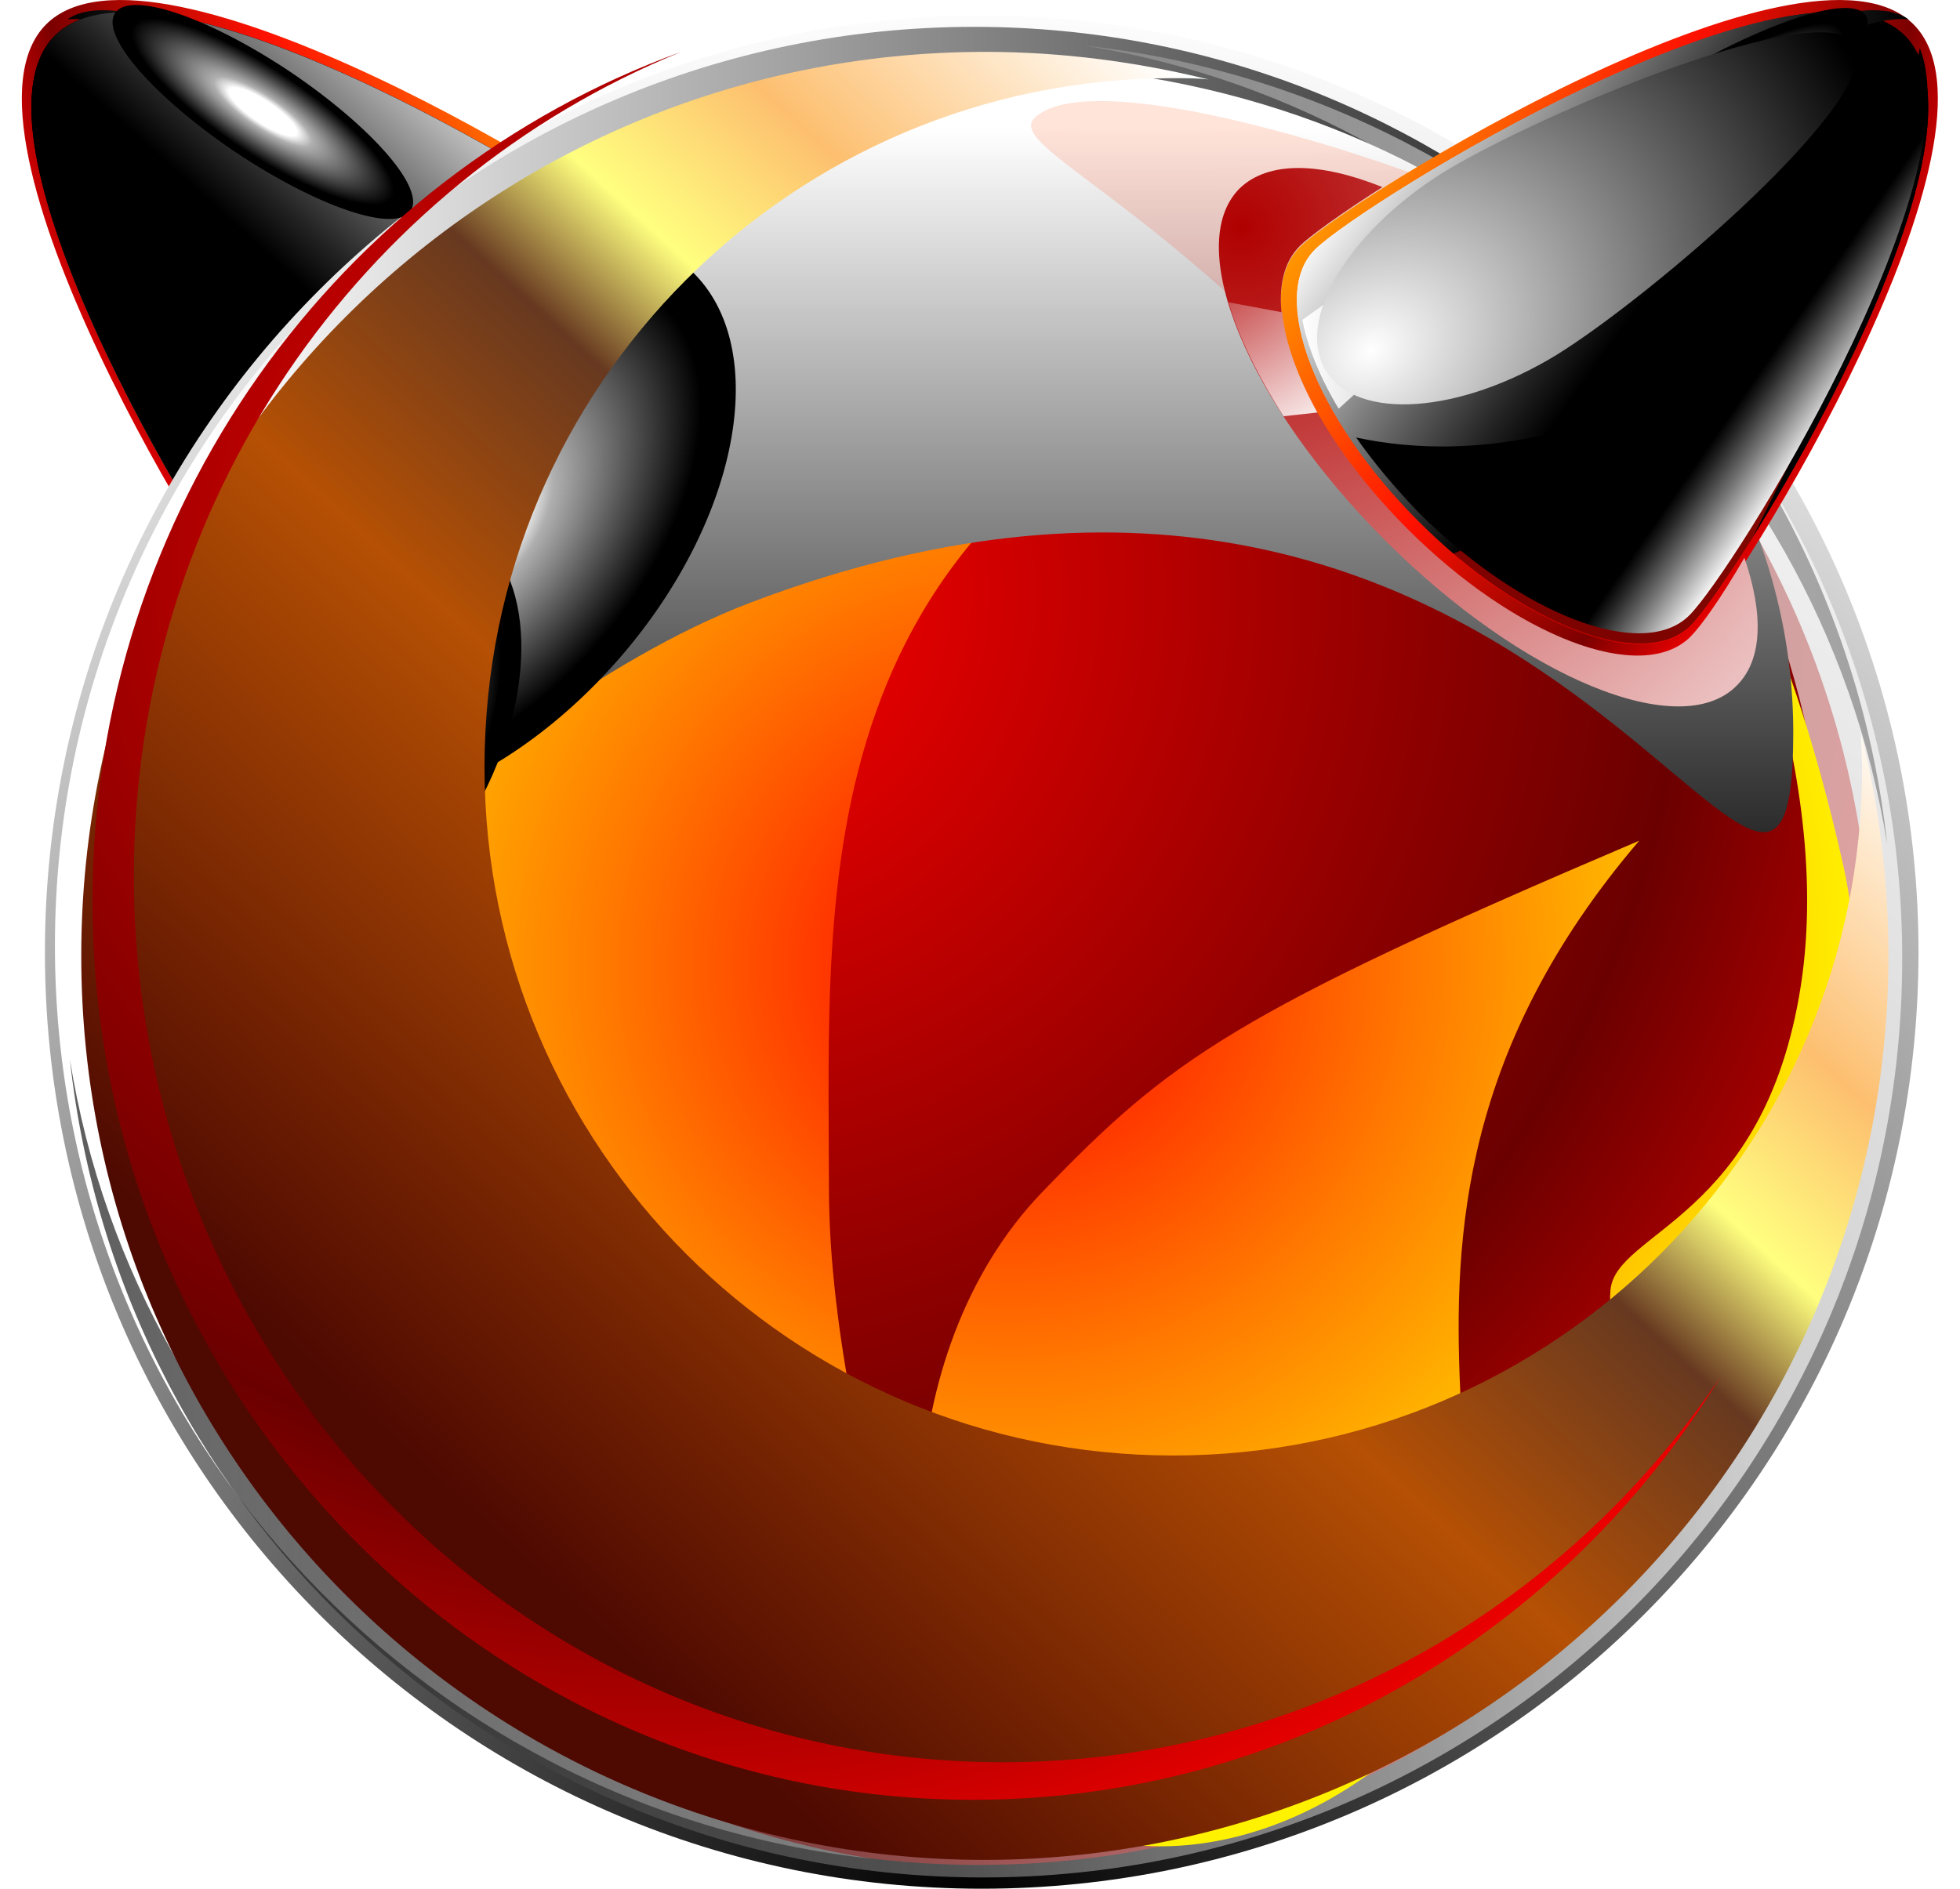
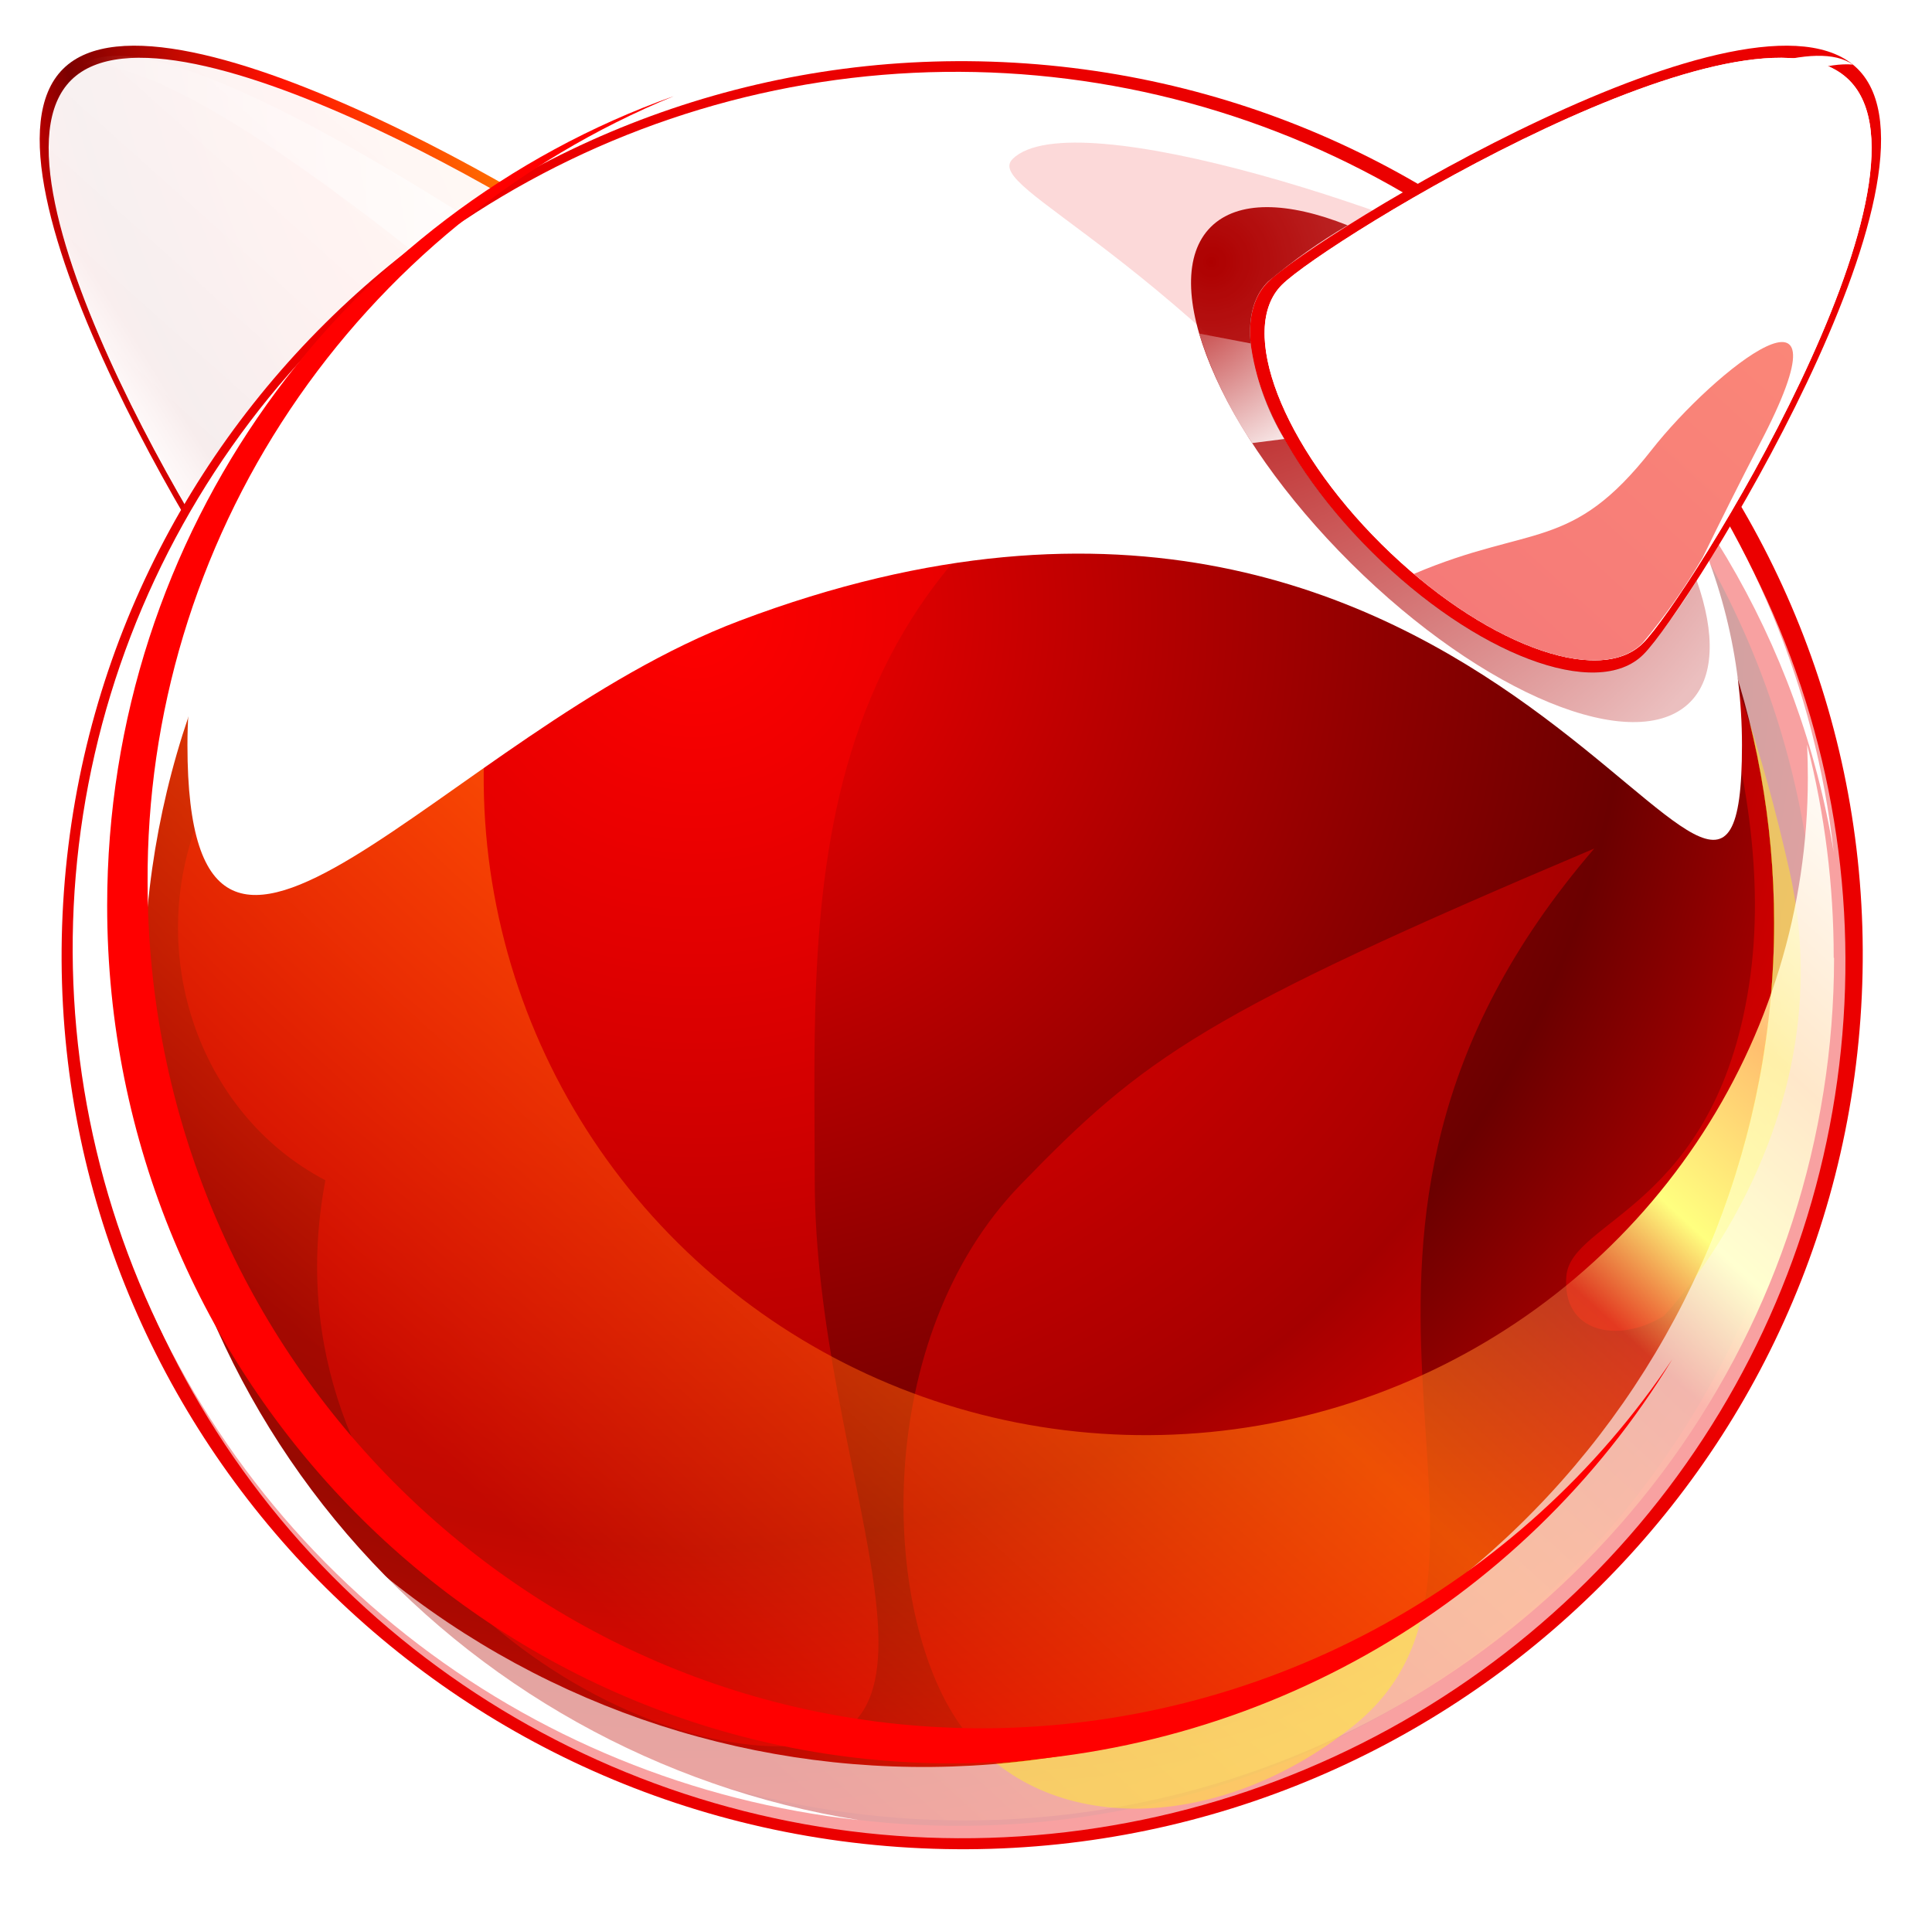
- <svg xmlns="http://www.w3.org/2000/svg" xmlns:xlink="http://www.w3.org/1999/xlink" width="83" height="80" fill="none">
-   <path d="M1.955 1.031c-4.561 4.561 7.372 23.919 9.44 25.987s7.425 0 11.986-4.561 6.629-9.917 4.561-11.986C25.927 8.403 6.516-3.53 1.955 1.031z" fill="url(#B)" />
-   <path d="M26.988 17.312C18.396 9.569 7.153.447 2.857.818 6.039-1.409 18.608 6.44 28.526 13.547c-.265 1.114-.796 2.44-1.538 3.765z" fill="url(#C)" />
-   <use xlink:href="#b" fill="url(#D)" />
-   <use xlink:href="#b" fill="url(#D)" />
-   <use xlink:href="#b" fill="url(#E)" />
-   <path d="M41.573 80c21.909 0 39.67-17.761 39.67-39.67S63.482.659 41.573.659 1.902 18.42 1.902 40.33 19.663 80 41.573 80z" fill="url(#F)" />
-   <path d="M79.227 41.231c0 20.843-16.918 37.761-37.761 37.761S3.705 62.074 3.705 41.231 20.624 3.47 41.466 3.47c20.843-.053 37.761 16.865 37.761 37.761z" fill="url(#G)" />
-   <path d="M5.509 41.762c0-20.684 16.759-37.443 37.443-37.443 18.668 0 34.102 13.63 36.966 31.45C77.796 16.305 61.302 1.137 41.254 1.137c-21.479 0-38.928 17.449-38.928 38.928 0 20.047 15.168 36.541 34.579 38.663C19.139 75.863 5.509 60.43 5.509 41.762z" fill="url(#H)" />
-   <path opacity=".63" d="M77.371 38.898c0 20.684-16.759 37.443-37.443 37.443-18.668 0-34.102-13.63-36.966-31.45 2.121 19.464 18.615 34.632 38.663 34.632 21.479 0 38.928-17.395 38.928-38.928 0-20.047-15.168-36.541-34.632-38.663 17.82 2.864 31.45 18.35 31.45 36.966z" fill="url(#I)" />
-   <path d="M30.806 16.623c-.318 2.068 1.75 4.932 2.917 1.22 1.167-3.659 1.22-8.486 5.569-10.713 4.349-2.174 7.902-2.546 11.562-1.114 2.546.955 3.872 2.174 4.508 2.864C53.771 6.971 47.3.447 38.39 5.486c-10.342 5.834-7.213-1.326-8.22 6.629-1.061 8.008.636 4.508.636 4.508zm24.555-7.69c.265.318.371.477.371.477s-.106-.212-.371-.477zm-.424 5.144c-10.183-1.803-22.699 4.561-31.45 15.327 3.5-6.099.106-15.804-.265-14.797-5.091 14.638-13.047 14.532-15.115 19.199-2.705 6.152-.265 13.524 5.41 16.494-2.811 14.956 11.35 25.139 20.047 25.139 8.804 0 1.538-12.251 1.538-25.192 0-12.835-1.273-28.745 19.835-36.17zM78.061 36.67c-2.546-11.349-5.834-15.645-5.834-15.645s5.569 10.872 4.031 20.737-7.849 10.395-8.061 12.888 2.281 3.023 4.296 1.75c0-.053 8.061-8.38 5.569-19.729zm-8.645-1.061c-17.183 7.319-19.835 9.228-25.298 14.903-6.576 6.841-6.152 18.933-2.705 23.919s11.243 5.038 17.343.106c8.91-7.107-4.243-21.479 10.66-38.928z" fill="url(#J)" />
-   <path d="M75.939 31.049c0 15.645-10.289-18.403-44.178-5.516-12.941 4.932-24.29 21.161-24.29 5.516S22.798 2.728 41.732 2.728c18.88-.053 34.208 12.622 34.208 28.321z" fill="url(#K)" />
-   <path opacity=".15" d="M43.8 5.008c2.652-2.652 18.297 2.546 24.29 5.94 2.44 1.379 2.917 5.091 1.061 8.38-1.856 3.235-5.993 5.622-7.69 3.394C50.96 9.092 42.474 6.387 43.8 5.008z" fill="url(#L)" />
-   <path d="M81.031 1.031c4.561 4.561-7.372 23.919-9.44 25.987s-7.425 0-11.986-4.561-6.629-9.917-4.561-11.986S76.47-3.53 81.031 1.031z" fill="url(#M)" />
-   <use xlink:href="#c" fill="url(#N)" />
-   <use xlink:href="#c" fill="url(#N)" />
-   <path d="M56.688 17.312C65.226 9.516 76.47.447 80.819.818 77.636-1.409 65.067 6.44 55.15 13.547c.212 1.114.742 2.44 1.538 3.765z" fill="url(#O)" />
-   <path d="M71.59 26.965c-2.068 2.068-7.425 0-11.986-4.561s-6.629-9.917-4.561-11.986c.424-.424 1.75-1.379 3.5-2.493-2.652-1.061-4.826-1.114-6.046.053-2.44 2.44.371 9.122 6.152 14.903 5.834 5.834 12.516 8.592 14.903 6.152 1.114-1.114 1.114-3.076.318-5.41-1.008 1.75-1.856 2.917-2.281 3.341z" fill="url(#P)" />
-   <path d="M54.354 17.631l1.432-.159c-.849-1.538-1.379-3.023-1.485-4.243l-2.28-.424c.424 1.432 1.22 3.076 2.334 4.826z" fill="url(#Q)" />
-   <path opacity=".53" d="M71.962 17.949c-3.553 4.561-5.303 3.288-10.448 5.516 4.031 3.447 8.326 4.826 10.077 3.076.477-.477 1.485-1.856 2.652-3.818l2.493-5.038c4.296-8.326-2.015-3.288-4.773.265z" fill="url(#R)" />
-   <path d="M72.015 7.342c-4.455 2.758-8.539 4.19-9.175 3.182-.583-.955 2.546-3.978 7.001-6.682 4.455-2.758 8.539-4.19 9.175-3.182.583.955-2.546 3.925-7.001 6.682z" fill="url(#S)" />
-   <path d="M12.297 3.046c3.447 2.334 5.728 4.932 5.091 5.887s-3.925-.159-7.425-2.493C6.516 4.107 4.236 1.508 4.872.553s3.925.159 7.425 2.493z" fill="url(#T)" />
-   <path d="M26.245 27.866c-5.198 5.993-12.357 8.327-16.017 5.144-3.659-3.129-2.387-10.554 2.864-16.547 5.197-5.993 12.357-8.326 16.017-5.144 3.606 3.129 2.333 10.554-2.864 16.547z" fill="url(#U)" />
-   <path d="M20.411 33.753c-2.493 4.826-6.895 7.531-9.864 6.046-2.917-1.538-3.288-6.682-.796-11.509s6.895-7.531 9.812-6.046c3.023 1.485 3.341 6.682.849 11.509z" fill="url(#V)" />
-   <path d="M79.97 40.436c0-3.235-.424-6.417-1.167-9.44l.053 1.485c0 16.123-13.047 29.169-29.169 29.169S20.518 48.603 20.518 32.481 33.564 3.311 49.687 3.311c.477 0 1.008 0 1.485.053-3.023-.742-6.205-1.167-9.44-1.167-21.161 0-38.291 17.13-38.291 38.291S20.571 78.78 41.732 78.78C62.84 78.727 79.97 61.597 79.97 40.436z" fill="url(#W)" />
-   <mask id="A" mask-type="alpha" maskUnits="userSpaceOnUse" x="1" y="0" width="82" height="80">
-     <path d="M82.25.235H1.107v79.553H82.25V.235z" fill="url(#X)" />
-   </mask>
-   <g mask="url(#A)">
-     <path d="M42.474 74.643c-20.312 0-36.806-16.812-36.806-37.549 0-15.804 9.599-29.381 23.176-34.897C14.365 7.448 3.917 21.555 3.917 38.155c0 21.002 16.706 38.079 37.284 38.079 13.365 0 25.086-7.16 31.662-17.926-6.629 9.865-17.767 16.335-30.389 16.335z" fill="url(#Y)" />
-     <path d="M65.916 15.032c-4.084 2.493-8.432 2.811-9.758.689s.902-5.887 4.985-8.433c4.084-2.493 16.07-7.531 17.396-5.41 1.326 2.174-8.592 10.66-12.622 13.153z" fill="url(#Z)" />
-     <path d="M81.296 2.038c-.796 4.614-3.447 9.122-7.69 12.463-4.932 3.819-10.978 5.144-16.176 4.031.742 1.061 1.591 2.068 2.599 3.129 4.402 4.402 9.546 6.364 11.509 4.402 1.909-1.909 12.039-18.297 9.758-24.025z" fill="url(#a)" />
+ <svg xmlns="http://www.w3.org/2000/svg" width="90" height="89" viewBox="0 0 90 89" fill="none">
+   <path d="M2.939 3.209C-1.889 7.997 10.756 28.323 12.921 30.489C15.085 32.655 20.771 30.489 25.583 25.707C30.394 20.924 32.57 15.285 30.405 13.136C28.241 10.987 7.767 -1.584 2.939 3.209Z" fill="url(#paint0_radial)" />
+   <path style="mix-blend-mode:screen" d="M29.362 20.323C20.323 12.162 8.418 2.603 3.859 3.009C7.223 0.654 20.519 8.899 31.005 16.37C30.676 17.767 30.121 19.102 29.362 20.323Z" fill="url(#paint1_linear)" />
+   <path style="mix-blend-mode:screen" d="M3.315 3.732C-1.328 8.342 10.835 27.889 12.915 29.96C14.995 32.031 20.452 29.96 25.095 25.356C29.738 20.752 31.824 15.335 29.732 13.264C27.641 11.193 7.958 -0.877 3.315 3.732Z" fill="url(#paint2_linear)" />
+   <path style="mix-blend-mode:screen" d="M3.315 3.732C-1.328 8.342 10.835 27.889 12.915 29.96C14.995 32.031 20.452 29.96 25.095 25.356C29.738 20.752 31.824 15.335 29.732 13.264C27.641 11.193 7.958 -0.877 3.315 3.732Z" fill="url(#paint3_linear)" />
+   <path style="mix-blend-mode:screen" d="M3.315 3.732C-1.328 8.342 10.835 27.889 12.915 29.96C14.995 32.031 20.452 29.96 25.095 25.356C29.738 20.752 31.824 15.335 29.732 13.264C27.641 11.193 7.958 -0.877 3.315 3.732Z" fill="url(#paint4_linear)" />
+   <path d="M86.667 47.456C88.311 24.512 70.909 4.589 47.799 2.956C24.689 1.323 4.622 18.6 2.977 41.544C1.333 64.488 18.735 84.411 41.845 86.044C64.955 87.677 85.022 70.4 86.667 47.456Z" fill="url(#paint5_radial)" />
+   <path d="M84.62 45.415C84.616 53.259 82.27 60.925 77.879 67.445C73.487 73.965 67.247 79.046 59.947 82.046C52.647 85.045 44.615 85.828 36.867 84.296C29.119 82.763 22.003 78.985 16.417 73.437C10.832 67.89 7.029 60.823 5.489 53.13C3.949 45.437 4.741 37.463 7.765 30.217C10.789 22.97 15.91 16.777 22.479 12.42C29.048 8.062 36.771 5.737 44.671 5.737C49.919 5.736 55.115 6.762 59.964 8.756C64.812 10.75 69.217 13.673 72.927 17.358C76.636 21.043 79.579 25.417 81.585 30.231C83.591 35.045 84.623 40.205 84.62 45.415Z" fill="url(#paint6_radial)" />
+   <path style="mix-blend-mode:screen" d="M6.702 45.983C6.695 36.093 10.441 26.564 17.193 19.294C23.946 12.024 33.21 7.547 43.138 6.754C53.067 5.961 62.932 8.911 70.769 15.017C78.605 21.122 83.836 29.934 85.421 39.697C84.568 32.048 81.556 24.794 76.732 18.771C71.908 12.748 65.468 8.2 58.154 5.651C50.84 3.102 42.95 2.657 35.392 4.366C27.835 6.075 20.917 9.868 15.436 15.31C9.955 20.751 6.134 27.619 4.413 35.123C2.691 42.626 3.14 50.46 5.707 57.721C8.274 64.982 12.855 71.376 18.922 76.165C24.989 80.955 32.296 83.945 40 84.792C30.712 83.301 22.262 78.578 16.162 71.467C10.061 64.357 6.708 55.323 6.702 45.983Z" fill="url(#paint7_linear)" />
+   <path style="mix-blend-mode:screen" opacity="0.63" d="M82.646 42.988C82.645 52.873 78.896 62.395 72.143 69.66C65.391 76.925 56.131 81.399 46.206 82.192C36.282 82.985 26.42 80.039 18.585 73.94C10.749 67.841 5.514 59.037 3.921 49.279C4.773 56.928 7.785 64.182 12.608 70.207C17.431 76.231 23.871 80.78 31.184 83.331C38.498 85.881 46.388 86.328 53.947 84.621C61.505 82.914 68.424 79.122 73.907 73.682C79.39 68.242 83.213 61.375 84.937 53.872C86.661 46.369 86.216 38.535 83.652 31.272C81.088 24.01 76.509 17.614 70.444 12.821C64.379 8.029 57.074 5.035 49.37 4.184C58.653 5.679 67.097 10.404 73.192 17.513C79.289 24.622 82.639 33.651 82.646 42.988Z" fill="url(#paint8_linear)" />
+   <g style="mix-blend-mode:soft-light">
+     <path style="mix-blend-mode:soft-light" d="M33.416 19.605C33.091 21.765 35.261 24.76 36.495 20.908C37.729 17.055 37.779 12 42.389 9.684C46.998 7.368 50.716 7.023 54.619 8.515C56.415 9.134 58.044 10.155 59.38 11.499C57.697 9.511 50.856 2.641 41.435 7.914C30.489 14.038 33.787 6.511 32.716 14.878C31.645 23.246 33.416 19.605 33.416 19.605ZM59.38 11.499C59.649 11.816 59.795 12.017 59.795 12.017C59.672 11.833 59.533 11.659 59.38 11.499ZM83.369 40.61C80.7 28.674 77.201 24.165 77.201 24.165C77.201 24.165 83.077 35.572 81.474 45.916C79.87 56.26 73.191 56.817 72.967 59.45C72.743 62.084 75.373 62.629 77.509 61.304C77.492 61.304 86.038 52.547 83.369 40.61ZM74.268 39.53C56.094 47.224 53.312 49.234 47.548 55.186C40.6 62.345 41.032 75.067 44.688 80.3C48.344 85.533 56.565 85.589 63.041 80.406C72.406 72.906 58.499 57.836 74.268 39.53ZM58.948 16.922C48.187 15.001 34.964 21.704 25.706 33.028C29.413 26.637 25.813 16.426 25.431 17.506C20.026 32.855 11.626 32.749 9.461 37.654C6.607 44.135 9.158 51.851 15.158 54.985C12.181 70.691 27.13 81.358 36.327 81.358C45.613 81.358 37.953 68.486 37.953 54.941C37.953 41.395 36.607 24.694 58.948 16.922Z" fill="url(#paint9_radial)" />
  </g>
+   <path style="mix-blend-mode:screen" d="M81.148 34.715C81.148 51.144 70.258 15.391 34.454 28.919C20.738 34.102 8.732 51.144 8.732 34.715C8.732 18.286 24.944 4.958 44.929 4.958C64.914 4.958 81.148 18.28 81.148 34.715Z" fill="url(#paint10_linear)" />
+   <path opacity="0.15" d="M47.172 7.407C49.976 4.623 66.524 10.091 72.871 13.62C75.44 15.051 75.95 18.987 73.993 22.4C72.036 25.813 67.64 28.301 65.84 25.985C54.759 11.677 45.736 8.821 47.172 7.407Z" fill="url(#paint11_radial)" />
+   <path d="M86.537 3.209C91.365 7.997 78.72 28.323 76.556 30.489C74.391 32.655 68.705 30.489 63.894 25.707C59.083 20.924 56.907 15.285 59.071 13.136C61.236 10.987 81.709 -1.584 86.537 3.209Z" fill="url(#paint12_radial)" />
+   <path style="mix-blend-mode:screen" d="M86.139 3.732C90.782 8.342 78.625 27.889 76.539 29.96C74.453 32.031 69.002 29.96 64.359 25.356C59.716 20.752 57.63 15.335 59.722 13.264C61.813 11.193 81.496 -0.877 86.139 3.732Z" fill="url(#paint13_linear)" />
+   <path style="mix-blend-mode:screen" d="M86.139 3.732C90.782 8.342 78.625 27.889 76.539 29.96C74.453 32.031 69.002 29.96 64.359 25.356C59.716 20.752 57.63 15.335 59.722 13.264C61.813 11.193 81.496 -0.877 86.139 3.732Z" fill="url(#paint14_linear)" />
+   <path style="mix-blend-mode:screen" d="M60.815 20.323C69.849 12.162 81.754 2.603 86.313 3.009C82.977 0.654 69.653 8.899 59.172 16.37C59.499 17.768 60.054 19.104 60.815 20.323Z" fill="url(#paint15_linear)" />
+   <path style="mix-blend-mode:multiply" d="M76.556 30.472C74.391 32.621 68.705 30.472 63.894 25.69C59.083 20.908 56.907 15.268 59.071 13.119C60.231 12.143 61.471 11.266 62.778 10.497C59.974 9.383 57.664 9.328 56.408 10.569C53.851 13.108 56.778 20.123 62.935 26.241C69.092 32.36 76.163 35.26 78.72 32.721C79.875 31.575 79.909 29.515 79.04 27.043C78.307 28.251 77.476 29.398 76.556 30.472Z" fill="url(#paint16_radial)" />
+   <path d="M58.331 20.641L59.828 20.451C59.008 19.087 58.474 17.572 58.258 15.998L55.864 15.541C56.435 17.35 57.266 19.067 58.331 20.641Z" fill="url(#paint17_radial)" />
+   <path style="mix-blend-mode:multiply" opacity="0.53" d="M76.937 20.963C73.197 25.735 71.329 24.41 65.862 26.737C70.124 30.355 74.677 31.808 76.516 29.96C77.56 28.708 78.498 27.373 79.32 25.968C80.161 24.242 81.053 22.461 81.967 20.696C86.554 11.944 79.859 17.233 76.937 20.963Z" fill="url(#paint18_linear)" />
+   <path style="mix-blend-mode:screen" d="M76.971 9.845C72.255 12.718 67.92 14.221 67.292 13.186C66.664 12.15 69.984 9.021 74.7 6.149C79.415 3.276 83.75 1.767 84.378 2.781C85.006 3.794 81.686 6.973 76.971 9.845Z" fill="url(#paint19_radial)" />
+   <path style="mix-blend-mode:screen" d="M13.829 5.319C17.486 7.747 19.908 10.519 19.241 11.51C18.573 12.501 15.069 11.332 11.418 8.899C7.768 6.466 5.34 3.694 6.007 2.708C6.674 1.723 10.162 2.886 13.829 5.319Z" fill="url(#paint20_radial)" />
+   <path style="mix-blend-mode:screen" d="M28.6 31.413C23.099 37.715 15.523 40.137 11.676 36.825C7.829 33.512 9.175 25.724 14.676 19.427C20.177 13.13 27.758 10.709 31.6 14.021C35.441 17.334 34.101 25.117 28.6 31.413Z" fill="url(#paint21_radial)" />
+   <path style="mix-blend-mode:screen" d="M22.454 37.582C19.818 42.67 15.164 45.51 12.052 43.923C8.94 42.336 8.564 36.925 11.205 31.831C13.846 26.737 18.495 23.903 21.607 25.49C24.719 27.076 25.089 32.493 22.454 37.582Z" fill="url(#paint22_radial)" />
+   <path style="mix-blend-mode:screen" d="M85.421 44.619C85.424 41.27 85.008 37.934 84.182 34.687C84.204 35.203 84.216 35.721 84.216 36.24C84.216 42.296 82.407 48.216 79.018 53.252C75.629 58.287 70.812 62.212 65.177 64.529C59.541 66.847 53.34 67.453 47.357 66.272C41.374 65.09 35.879 62.174 31.566 57.892C27.252 53.609 24.315 48.154 23.125 42.214C21.935 36.274 22.546 30.117 24.88 24.522C27.214 18.927 31.167 14.145 36.239 10.78C41.311 7.416 47.274 5.62 53.374 5.62C53.895 5.62 54.423 5.62 54.938 5.659C46.762 3.593 38.14 4.114 30.277 7.15C22.413 10.186 15.702 15.585 11.08 22.593C6.458 29.601 4.157 37.867 4.498 46.236C4.838 54.606 7.804 62.661 12.981 69.275C18.158 75.89 25.286 80.733 33.371 83.129C41.455 85.525 50.092 85.354 58.073 82.639C66.055 79.924 72.983 74.802 77.889 67.987C82.795 61.172 85.434 53.006 85.438 44.63L85.421 44.619Z" fill="url(#paint23_linear)" />
+   <path d="M45.77 80.517C24.293 80.517 6.876 62.874 6.876 41.106C6.835 33.274 9.144 25.608 13.509 19.084C17.875 12.561 24.099 7.476 31.387 4.479C16.016 9.935 4.992 24.76 4.992 42.197C4.992 64.266 22.65 82.154 44.424 82.154C51.163 82.132 57.783 80.389 63.646 77.091C69.509 73.793 74.419 69.053 77.901 63.325C74.387 68.597 69.615 72.925 64.009 75.924C58.403 78.924 52.138 80.501 45.77 80.517Z" fill="url(#paint24_radial)" />
+   <path style="mix-blend-mode:screen" d="M70.522 17.929C66.221 20.568 61.6 20.88 60.204 18.636C58.808 16.393 61.191 12.418 65.47 9.801C69.748 7.184 82.483 1.895 83.879 4.139C85.276 6.383 74.823 15.296 70.522 17.929Z" fill="url(#paint25_radial)" />
+   <path style="mix-blend-mode:screen" d="M86.84 4.289C85.859 9.496 82.955 14.152 78.698 17.345C73.46 21.375 67.101 22.745 61.584 21.565C62.415 22.727 63.344 23.819 64.359 24.827C69.002 29.437 74.453 31.508 76.539 29.431C78.485 27.494 89.229 10.285 86.84 4.289Z" fill="url(#paint26_linear)" />
  <defs>
-     <radialGradient id="B" cx="0" cy="0" r="1" gradientTransform="translate(55.7822 -10.6293) rotate(180) scale(58.2481)" xlink:href="#d">
-       <stop offset=".364" stop-color="#ff2f00" />
-       <stop offset=".498" stop-color="#fff" />
-       <stop offset=".557" stop-color="#ffb700" />
-       <stop offset=".619" stop-color="#f80" />
-       <stop offset=".738" stop-color="#f30" />
-       <stop offset=".792" stop-color="#f10" />
-       <stop offset=".941" stop-color="#7c0000" />
-       <stop offset="1" stop-color="#eb0000" />
-     </radialGradient>
-     <linearGradient id="C" x1="28.515" y1="8.878" x2="2.842" y2="8.878" xlink:href="#d">
-       <stop stop-color="#fff" />
-       <stop offset=".502" stop-color="#787878" />
-       <stop offset=".845" stop-color="#222" />
-       <stop offset="1" />
-     </linearGradient>
-     <linearGradient id="D" x1="2.811" y1="18.27" x2="6.853" y2="15.744" xlink:href="#d">
-       <stop offset=".083" stop-color="#fff" />
-       <stop offset=".543" stop-color="#787878" />
-       <stop offset=".858" stop-color="#222" />
-       <stop offset="1" />
-     </linearGradient>
-     <linearGradient id="E" x1="21.687" y1="1.772" x2="12.59" y2="11.88" xlink:href="#d">
-       <stop offset=".083" stop-color="#fff" />
-       <stop offset=".543" stop-color="#787878" />
-       <stop offset=".858" stop-color="#222" />
-       <stop offset="1" />
-     </linearGradient>
-     <radialGradient id="F" cx="0" cy="0" r="1" gradientTransform="translate(41.1244 80.8527) scale(81.3804)" xlink:href="#d">
-       <stop />
-       <stop offset="1" stop-color="#fff" />
-     </radialGradient>
-     <radialGradient id="G" cx="0" cy="0" r="1" gradientTransform="translate(29.8661 25.3439) scale(67.1722)" xlink:href="#d">
-       <stop stop-color="red" />
-       <stop offset=".113" stop-color="#e20000" />
-       <stop offset=".456" stop-color="#8d0000" />
-       <stop offset=".612" stop-color="#6b0000" />
-       <stop offset=".953" stop-color="red" />
-     </radialGradient>
-     <linearGradient id="H" x1="2.397" y1="39.957" x2="79.984" y2="39.957" xlink:href="#d">
-       <stop offset=".083" stop-color="#fff" />
-       <stop offset=".543" stop-color="#787878" />
-       <stop offset=".858" stop-color="#222" />
-       <stop offset="1" />
-     </linearGradient>
-     <linearGradient id="I" x1="80.49" y1="40.716" x2="2.903" y2="40.716" xlink:href="#d">
-       <stop offset=".083" stop-color="#fff" />
-       <stop offset=".543" stop-color="#787878" />
-       <stop offset=".858" stop-color="#222" />
-       <stop offset="1" />
-     </linearGradient>
-     <radialGradient id="J" cx="0" cy="0" r="1" gradientTransform="translate(42.7781 40.9344) rotate(180) scale(36.5316)" xlink:href="#d">
-       <stop stop-color="red" />
-       <stop offset=".477" stop-color="#ff7a00" />
-       <stop offset=".837" stop-color="#ffd000" />
-       <stop offset="1" stop-color="#fff200" />
-     </radialGradient>
-     <linearGradient id="K" x1="41.695" y1="2.099" x2="41.695" y2="42.323" xlink:href="#d">
-       <stop offset=".083" stop-color="#fff" />
-       <stop offset=".543" stop-color="#787878" />
-       <stop offset=".858" stop-color="#222" />
-       <stop offset="1" />
-     </linearGradient>
-     <radialGradient id="L" cx="0" cy="0" r="1" gradientTransform="translate(42.695 -58.17) rotate(-119.632) scale(91.9486 81.1803)" xlink:href="#d">
-       <stop offset=".364" stop-color="#ff2f00" />
-       <stop offset=".498" stop-color="#fff" />
-       <stop offset=".557" stop-color="#ffb700" />
-       <stop offset=".619" stop-color="#f80" />
-       <stop offset=".738" stop-color="#f30" />
-       <stop offset=".792" stop-color="#f10" />
-       <stop offset=".941" stop-color="#7c0000" />
-       <stop offset="1" stop-color="#eb0000" />
-     </radialGradient>
-     <radialGradient id="M" cx="0" cy="0" r="1" gradientTransform="translate(27.2277 -10.6293) scale(58.2489)" xlink:href="#d">
-       <stop offset=".364" stop-color="#ff2f00" />
-       <stop offset=".498" stop-color="#fff" />
-       <stop offset=".557" stop-color="#ffb700" />
-       <stop offset=".619" stop-color="#f80" />
-       <stop offset=".738" stop-color="#f30" />
-       <stop offset=".792" stop-color="#f10" />
-       <stop offset=".941" stop-color="#7c0000" />
-       <stop offset="1" stop-color="#eb0000" />
-     </radialGradient>
-     <linearGradient id="N" x1="58.568" y1="3.532" x2="70.194" y2="11.872" xlink:href="#d">
-       <stop offset=".083" stop-color="#fff" />
-       <stop offset=".543" stop-color="#787878" />
-       <stop offset=".858" stop-color="#222" />
-       <stop offset="1" />
-     </linearGradient>
-     <linearGradient id="O" x1="55.155" y1="8.878" x2="80.827" y2="8.878" xlink:href="#d">
-       <stop stop-color="#fff" />
-       <stop offset=".502" stop-color="#787878" />
-       <stop offset=".845" stop-color="#222" />
-       <stop offset="1" />
-     </linearGradient>
-     <radialGradient id="P" cx="0" cy="0" r="1" gradientTransform="translate(52.4995 9.58678) scale(28.414)" xlink:href="#d">
-       <stop stop-color="#b00000" />
-       <stop offset="1" stop-color="#ebbfbf" />
-     </radialGradient>
-     <radialGradient id="Q" cx="0" cy="0" r="1" gradientTransform="translate(50.4764 9.84031) scale(10.1863)" xlink:href="#d">
-       <stop stop-color="#b00000" />
-       <stop offset="1" stop-color="#fff" />
-     </radialGradient>
-     <linearGradient id="R" x1="99.946" y1="-11.542" x2="63.01" y2="28.814" xlink:href="#d">
-       <stop offset=".163" stop-color="#ff5900" />
-       <stop offset=".187" stop-color="#ff5000" />
-       <stop offset=".292" stop-color="#ff2f00" />
-       <stop offset="1" stop-color="#eb0000" />
-     </linearGradient>
-     <radialGradient id="S" cx="0" cy="0" r="1" gradientTransform="translate(70.9157 5.58629) rotate(58.4739) scale(1.79315 8.27554)" xlink:href="#d">
-       <stop offset=".258" stop-color="#fff" />
-       <stop offset=".376" stop-color="#afafaf" />
-       <stop offset="1" />
-     </radialGradient>
-     <radialGradient id="T" cx="0" cy="0" r="1" gradientTransform="translate(11.132 4.73061) rotate(-56.1779) scale(1.79304 6.57928)" xlink:href="#d">
-       <stop offset=".258" stop-color="#fff" />
-       <stop offset=".376" stop-color="#afafaf" />
-       <stop offset="1" />
-     </radialGradient>
-     <radialGradient id="U" cx="0" cy="0" r="1" gradientTransform="translate(19.6575 22.1766) rotate(40.9386) scale(7.60999 12.5569)" xlink:href="#d">
-       <stop offset=".258" stop-color="#fff" />
-       <stop offset=".376" stop-color="#afafaf" />
-       <stop offset="1" />
-     </radialGradient>
-     <radialGradient id="V" cx="0" cy="0" r="1" gradientTransform="translate(15.1083 31.0221) rotate(27.2283) scale(5.22548 8.62247)" xlink:href="#d">
-       <stop offset=".258" stop-color="#fff" />
-       <stop offset=".376" stop-color="#afafaf" />
-       <stop offset="1" />
-     </radialGradient>
-     <linearGradient id="W" x1="73.375" y1="5.974" x2="19.977" y2="64.103" xlink:href="#d">
-       <stop offset=".01" stop-color="#34b3d1" />
-       <stop offset=".174" stop-color="#fff" />
-       <stop offset=".332" stop-color="#fdbf6f" />
-       <stop offset=".427" stop-color="#ffff7f" />
-       <stop offset=".5" stop-color="#673920" />
-       <stop offset=".652" stop-color="#b55004" />
-       <stop offset="1" stop-color="#4e0901" />
-     </linearGradient>
-     <radialGradient id="X" cx="0" cy="0" r="1" gradientTransform="translate(24.6839 68.5945) scale(41.0221 50.5538)" xlink:href="#d">
-       <stop stop-color="#fff" />
-       <stop offset="1" />
-     </radialGradient>
-     <radialGradient id="Y" cx="0" cy="0" r="1" gradientTransform="translate(27.8273 23.6784) scale(63.0267 64.3217)" xlink:href="#d">
-       <stop stop-color="red" />
-       <stop offset=".113" stop-color="#e20000" />
-       <stop offset=".456" stop-color="#8d0000" />
-       <stop offset=".612" stop-color="#6b0000" />
-       <stop offset=".953" stop-color="red" />
-     </radialGradient>
-     <radialGradient id="Z" cx="0" cy="0" r="1" gradientTransform="translate(58.0582 14.895) rotate(58.3268) scale(18.059 23.7947)" xlink:href="#d">
-       <stop stop-color="#fff" />
-       <stop offset="1" />
-     </radialGradient>
-     <linearGradient id="a" x1="78.286" y1="17.323" x2="75.001" y2="15.048" xlink:href="#d">
-       <stop offset=".083" stop-color="#fff" />
-       <stop offset=".543" stop-color="#787878" />
-       <stop offset=".858" stop-color="#222" />
-       <stop offset="1" />
-     </linearGradient>
-     <path id="b" d="M2.326 1.508c-4.402 4.402 7.107 23.017 9.069 24.98s7.107 0 11.509-4.402 6.364-9.546 4.402-11.509S6.728-2.894 2.326 1.508z" />
-     <path id="c" d="M80.659 1.508c4.402 4.402-7.107 23.017-9.069 24.98s-7.107 0-11.509-4.402-6.364-9.546-4.402-11.509 20.578-13.471 24.98-9.069z" />
-     <linearGradient id="d" gradientUnits="userSpaceOnUse" />
+     <radialGradient id="paint0_radial" cx="0" cy="0" r="1" gradientUnits="userSpaceOnUse" gradientTransform="translate(59.8339 -9.01663) rotate(180) scale(61.5881 61.1457)">
+       <stop offset="0.36" stop-color="#FF2F00" />
+       <stop offset="0.5" stop-color="white" />
+       <stop offset="0.56" stop-color="#FFB700" />
+       <stop offset="0.62" stop-color="#FF8800" />
+       <stop offset="0.74" stop-color="#FF3300" />
+       <stop offset="0.79" stop-color="#FF1100" />
+       <stop offset="0.94" stop-color="#7C0000" />
+       <stop offset="1" stop-color="#EB0000" />
+     </radialGradient>
+     <linearGradient id="paint1_linear" x1="31" y1="11.46" x2="3.859" y2="11.46" gradientUnits="userSpaceOnUse">
+       <stop stop-color="white" />
+       <stop offset="0.5" stop-color="#787878" />
+       <stop offset="0.85" stop-color="#222222" />
+       <stop offset="1" />
+     </linearGradient>
+     <linearGradient id="paint2_linear" x1="3.825" y1="21.32" x2="8.081" y2="18.642" gradientUnits="userSpaceOnUse">
+       <stop offset="0.08" stop-color="white" />
+       <stop offset="0.54" stop-color="#787878" />
+       <stop offset="0.86" stop-color="#222222" />
+       <stop offset="1" />
+     </linearGradient>
+     <linearGradient id="paint3_linear" x1="3.825" y1="21.32" x2="8.081" y2="18.642" gradientUnits="userSpaceOnUse">
+       <stop offset="0.08" stop-color="white" />
+       <stop offset="0.54" stop-color="#787878" />
+       <stop offset="0.86" stop-color="#222222" />
+       <stop offset="1" />
+     </linearGradient>
+     <linearGradient id="paint4_linear" x1="6769.02" y1="5922.61" x2="6287.96" y2="6461.17" gradientUnits="userSpaceOnUse">
+       <stop offset="0.08" stop-color="white" />
+       <stop offset="0.54" stop-color="#787878" />
+       <stop offset="0.86" stop-color="#222222" />
+       <stop offset="1" />
+     </linearGradient>
+     <radialGradient id="paint5_radial" cx="0" cy="0" r="1" gradientUnits="userSpaceOnUse" gradientTransform="translate(23154.4 29989.3) scale(12874.6 12782.1)">
+       <stop offset="0.36" stop-color="#FF2F00" />
+       <stop offset="0.5" stop-color="white" />
+       <stop offset="0.56" stop-color="#FFB700" />
+       <stop offset="0.62" stop-color="#FF8800" />
+       <stop offset="0.74" stop-color="#FF3300" />
+       <stop offset="0.79" stop-color="#FF1100" />
+       <stop offset="0.94" stop-color="#7C0000" />
+       <stop offset="1" stop-color="#EB0000" />
+     </radialGradient>
+     <radialGradient id="paint6_radial" cx="0" cy="0" r="1" gradientUnits="userSpaceOnUse" gradientTransform="translate(32.4298 28.7465) scale(71.0257 70.5155)">
+       <stop stop-color="#FF0000" />
+       <stop offset="0.11" stop-color="#E20000" />
+       <stop offset="0.46" stop-color="#8D0000" />
+       <stop offset="0.61" stop-color="#6B0000" />
+       <stop offset="0.95" stop-color="#FF0000" />
+     </radialGradient>
+     <linearGradient id="paint7_linear" x1="16650.1" y1="23042.9" x2="28651.1" y2="23042.9" gradientUnits="userSpaceOnUse">
+       <stop offset="0.08" stop-color="white" />
+       <stop offset="0.54" stop-color="#787878" />
+       <stop offset="0.86" stop-color="#222222" />
+       <stop offset="1" />
+     </linearGradient>
+     <linearGradient id="paint8_linear" x1="-76979.4" y1="-18196.4" x2="-88982.9" y2="-18196.4" gradientUnits="userSpaceOnUse">
+       <stop offset="0.08" stop-color="white" />
+       <stop offset="0.54" stop-color="#787878" />
+       <stop offset="0.86" stop-color="#222222" />
+       <stop offset="1" />
+     </linearGradient>
+     <radialGradient id="paint9_radial" cx="0" cy="0" r="1" gradientUnits="userSpaceOnUse" gradientTransform="translate(46.0841 45.1088) rotate(180) scale(38.6251 38.3476)">
+       <stop stop-color="#FF0000" />
+       <stop offset="0.48" stop-color="#FF7A00" />
+       <stop offset="0.84" stop-color="#FFD000" />
+       <stop offset="1" stop-color="#FFF200" />
+     </radialGradient>
+     <linearGradient id="paint10_linear" x1="20069.5" y1="7774.87" x2="20069.5" y2="10561" gradientUnits="userSpaceOnUse">
+       <stop offset="0.08" stop-color="white" />
+       <stop offset="0.54" stop-color="#787878" />
+       <stop offset="0.86" stop-color="#222222" />
+       <stop offset="1" />
+     </linearGradient>
+     <radialGradient id="paint11_radial" cx="0" cy="0" r="1" gradientUnits="userSpaceOnUse" gradientTransform="translate(-14058.7 -11420.7) rotate(-119.837) scale(4877.14 3090.11)">
+       <stop offset="0.36" stop-color="#FF2F00" />
+       <stop offset="0.5" stop-color="white" />
+       <stop offset="0.56" stop-color="#FFB700" />
+       <stop offset="0.62" stop-color="#FF8800" />
+       <stop offset="0.74" stop-color="#FF3300" />
+       <stop offset="0.79" stop-color="#FF1100" />
+       <stop offset="0.94" stop-color="#7C0000" />
+       <stop offset="1" stop-color="#EB0000" />
+     </radialGradient>
+     <radialGradient id="paint12_radial" cx="0" cy="0" r="1" gradientUnits="userSpaceOnUse" gradientTransform="translate(7399.18 5477.53) scale(3228.38 3207.27)">
+       <stop offset="0.36" stop-color="#FF2F00" />
+       <stop offset="0.5" stop-color="white" />
+       <stop offset="0.56" stop-color="#FFB700" />
+       <stop offset="0.62" stop-color="#FF8800" />
+       <stop offset="0.74" stop-color="#FF3300" />
+       <stop offset="0.79" stop-color="#FF1100" />
+       <stop offset="0.94" stop-color="#7C0000" />
+       <stop offset="1" stop-color="#EB0000" />
+     </radialGradient>
+     <linearGradient id="paint13_linear" x1="8792.26" y1="6015.81" x2="9409.04" y2="6461.67" gradientUnits="userSpaceOnUse">
+       <stop offset="0.08" stop-color="white" />
+       <stop offset="0.54" stop-color="#787878" />
+       <stop offset="0.86" stop-color="#222222" />
+       <stop offset="1" />
+     </linearGradient>
+     <linearGradient id="paint14_linear" x1="8792.26" y1="6015.81" x2="9409.04" y2="6461.67" gradientUnits="userSpaceOnUse">
+       <stop offset="0.08" stop-color="white" />
+       <stop offset="0.54" stop-color="#787878" />
+       <stop offset="0.86" stop-color="#222222" />
+       <stop offset="1" />
+     </linearGradient>
+     <linearGradient id="paint15_linear" x1="8266.52" y1="3977.71" x2="9580.13" y2="3977.71" gradientUnits="userSpaceOnUse">
+       <stop stop-color="white" />
+       <stop offset="0.5" stop-color="#787878" />
+       <stop offset="0.85" stop-color="#222222" />
+       <stop offset="1" />
+     </linearGradient>
+     <radialGradient id="paint16_radial" cx="0" cy="0" r="1" gradientUnits="userSpaceOnUse" gradientTransform="translate(56.3628 12.206) scale(30.0454 29.8296)">
+       <stop stop-color="#B00000" />
+       <stop offset="1" stop-color="#EBBFBF" />
+     </radialGradient>
+     <radialGradient id="paint17_radial" cx="0" cy="0" r="1" gradientUnits="userSpaceOnUse" gradientTransform="translate(54.2264 12.4734) scale(10.7722 10.6948)">
+       <stop stop-color="#B00000" />
+       <stop offset="1" stop-color="white" />
+     </radialGradient>
+     <linearGradient id="paint18_linear" x1="106.534" y1="-9.974" x2="67.783" y2="32.666" gradientUnits="userSpaceOnUse">
+       <stop offset="0.16" stop-color="#FF5900" />
+       <stop offset="0.19" stop-color="#FF5000" />
+       <stop offset="0.29" stop-color="#FF2F00" />
+       <stop offset="1" stop-color="#EB0000" />
+     </linearGradient>
+     <radialGradient id="paint19_radial" cx="0" cy="0" r="1" gradientUnits="userSpaceOnUse" gradientTransform="translate(72.8416 3.39881) rotate(58.3863) scale(1.83572 8.69956)">
+       <stop offset="0.26" stop-color="white" />
+       <stop offset="0.38" stop-color="#AFAFAF" />
+       <stop offset="1" />
+     </radialGradient>
+     <radialGradient id="paint20_radial" cx="0" cy="0" r="1" gradientUnits="userSpaceOnUse" gradientTransform="translate(1457.96 -825.646) rotate(-56.119) scale(45.1817 118.203)">
+       <stop offset="0.26" stop-color="white" />
+       <stop offset="0.38" stop-color="#AFAFAF" />
+       <stop offset="1" />
+     </radialGradient>
+     <radialGradient id="paint21_radial" cx="0" cy="0" r="1" gradientUnits="userSpaceOnUse" gradientTransform="translate(-2317.94 13365.7) rotate(40.8047) scale(345.887 612.309)">
+       <stop offset="0.26" stop-color="white" />
+       <stop offset="0.38" stop-color="#AFAFAF" />
+       <stop offset="1" />
+     </radialGradient>
+     <radialGradient id="paint22_radial" cx="0" cy="0" r="1" gradientUnits="userSpaceOnUse" gradientTransform="translate(-452.815 9405.4) rotate(26.954) scale(145.592 314.372)">
+       <stop offset="0.26" stop-color="white" />
+       <stop offset="0.38" stop-color="#AFAFAF" />
+       <stop offset="1" />
+     </radialGradient>
+     <linearGradient id="paint23_linear" x1="78.434" y1="8.415" x2="22.418" y2="69.835" gradientUnits="userSpaceOnUse">
+       <stop offset="0.01" stop-color="#34B3D1" />
+       <stop offset="0.17" stop-color="white" />
+       <stop offset="0.33" stop-color="#FDBF6F" />
+       <stop offset="0.43" stop-color="#FFFF7F" />
+       <stop offset="0.5" stop-color="#673920" />
+       <stop offset="0.65" stop-color="#B55004" />
+       <stop offset="1" stop-color="#4E0901" />
+     </linearGradient>
+     <radialGradient id="paint24_radial" cx="0" cy="0" r="1" gradientUnits="userSpaceOnUse" gradientTransform="translate(17936.7 19843) scale(8687.18 9438.22)">
+       <stop stop-color="#FF0000" />
+       <stop offset="0.11" stop-color="#E20000" />
+       <stop offset="0.46" stop-color="#8D0000" />
+       <stop offset="0.61" stop-color="#6B0000" />
+       <stop offset="0.95" stop-color="#FF0000" />
+     </radialGradient>
+     <radialGradient id="paint25_radial" cx="0" cy="0" r="1" gradientUnits="userSpaceOnUse" gradientTransform="translate(92.182 14937.8) rotate(57.8695) scale(821.221 744.519)">
+       <stop stop-color="white" />
+       <stop offset="1" />
+     </radialGradient>
+     <linearGradient id="paint26_linear" x1="8919.85" y1="6237.5" x2="8760" y2="6128.2" gradientUnits="userSpaceOnUse">
+       <stop offset="0.08" stop-color="white" />
+       <stop offset="0.54" stop-color="#787878" />
+       <stop offset="0.86" stop-color="#222222" />
+       <stop offset="1" />
+     </linearGradient>
  </defs>
</svg>
